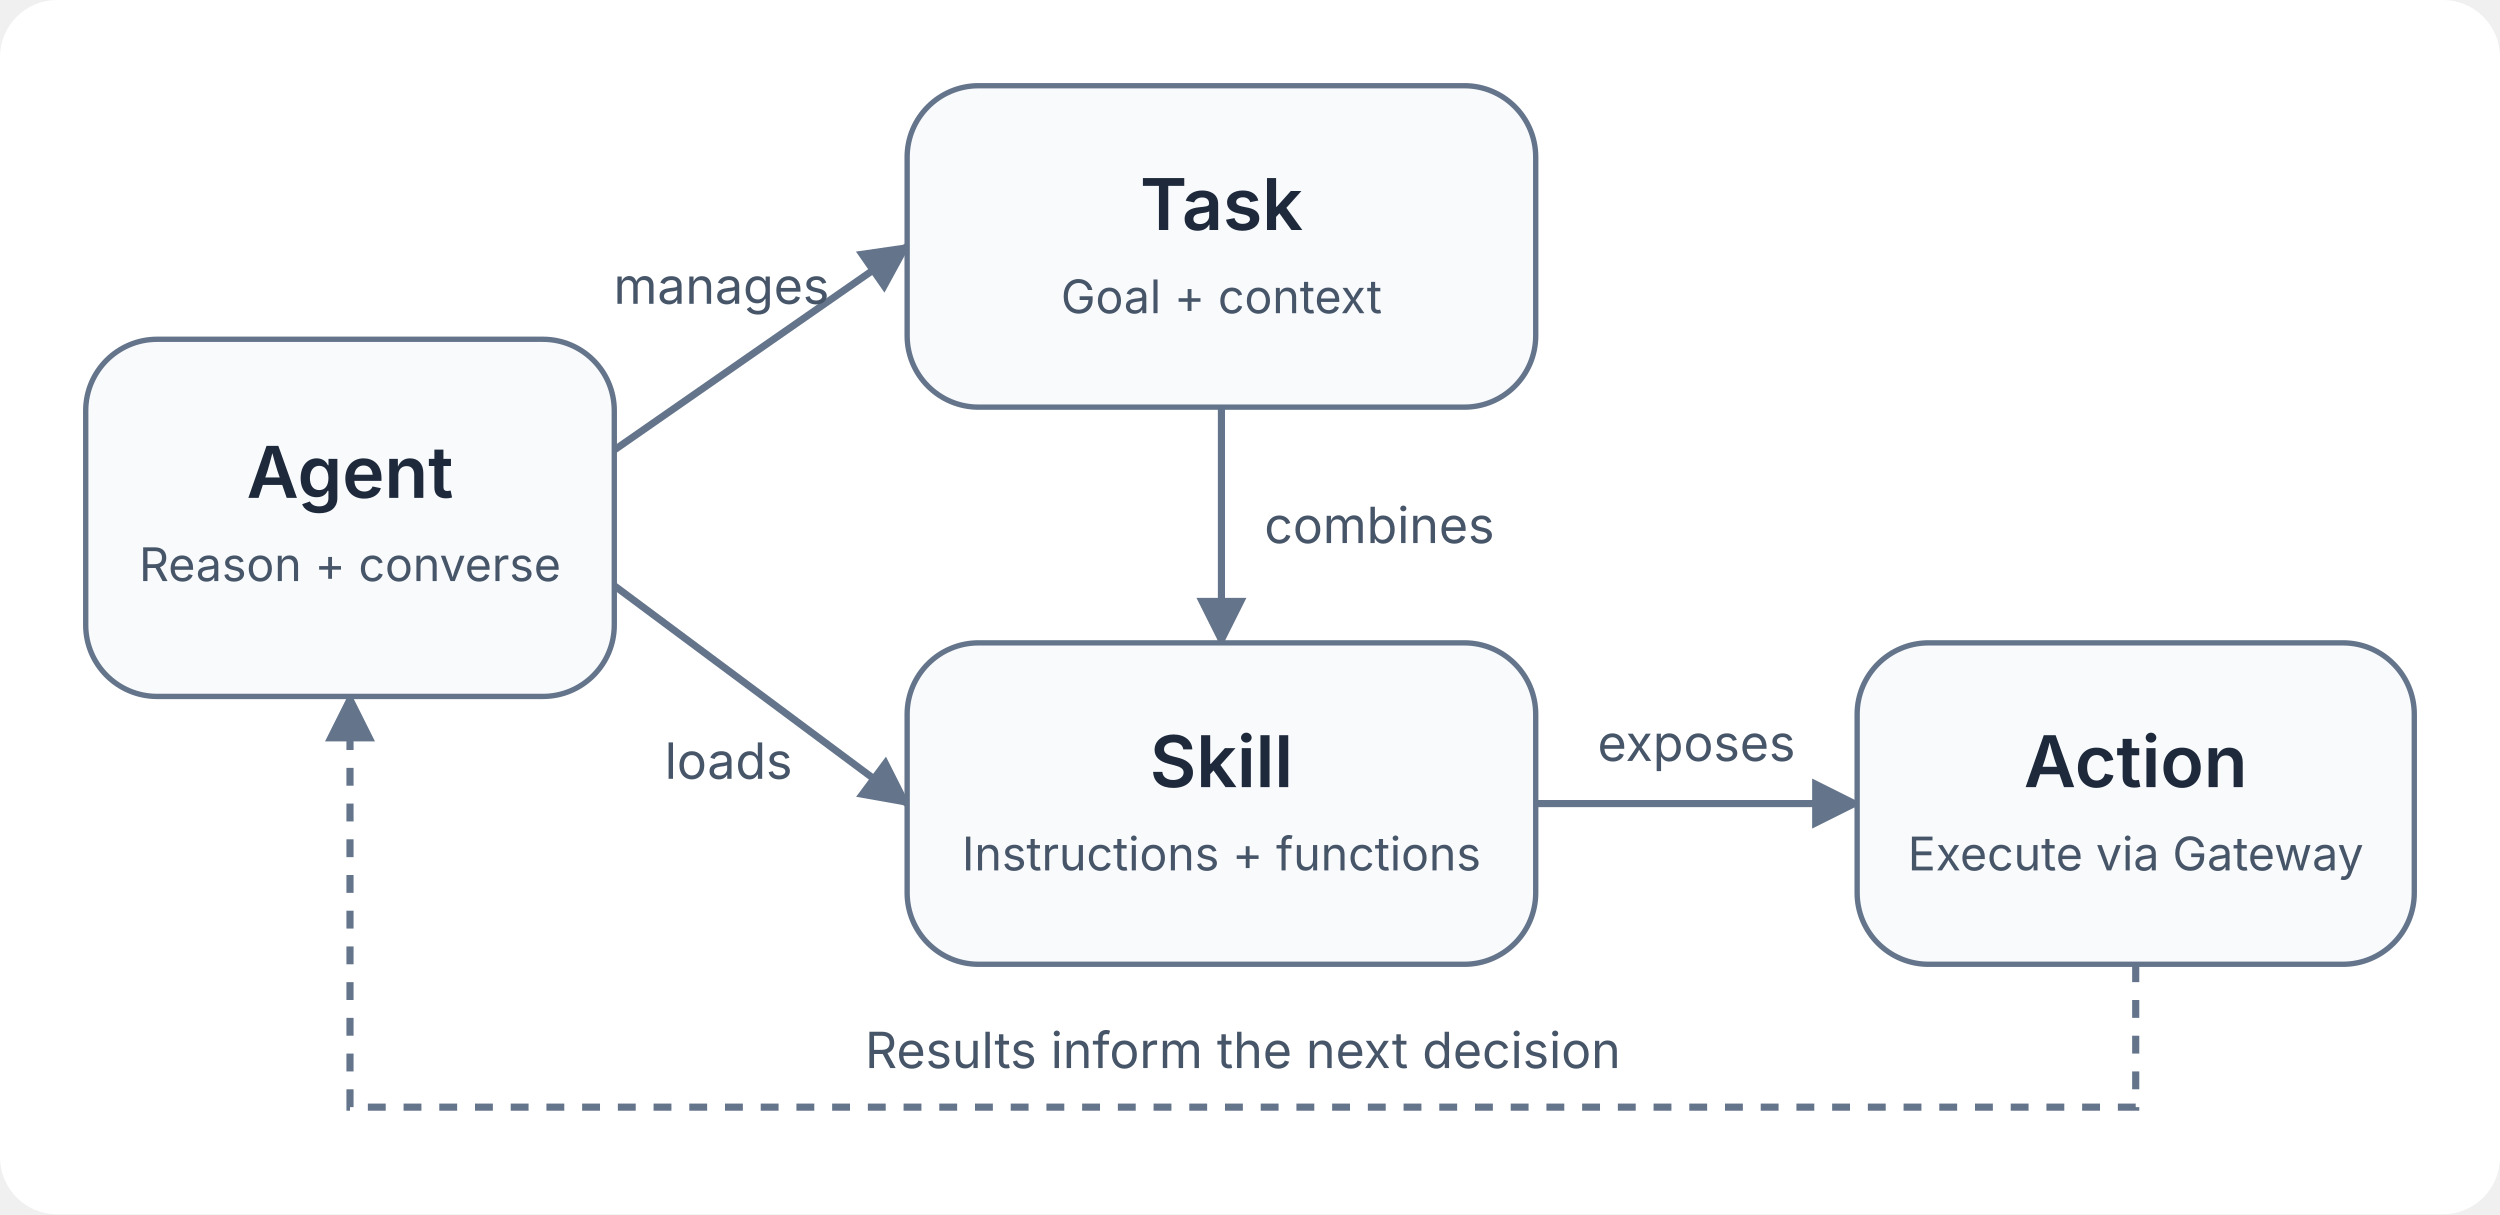
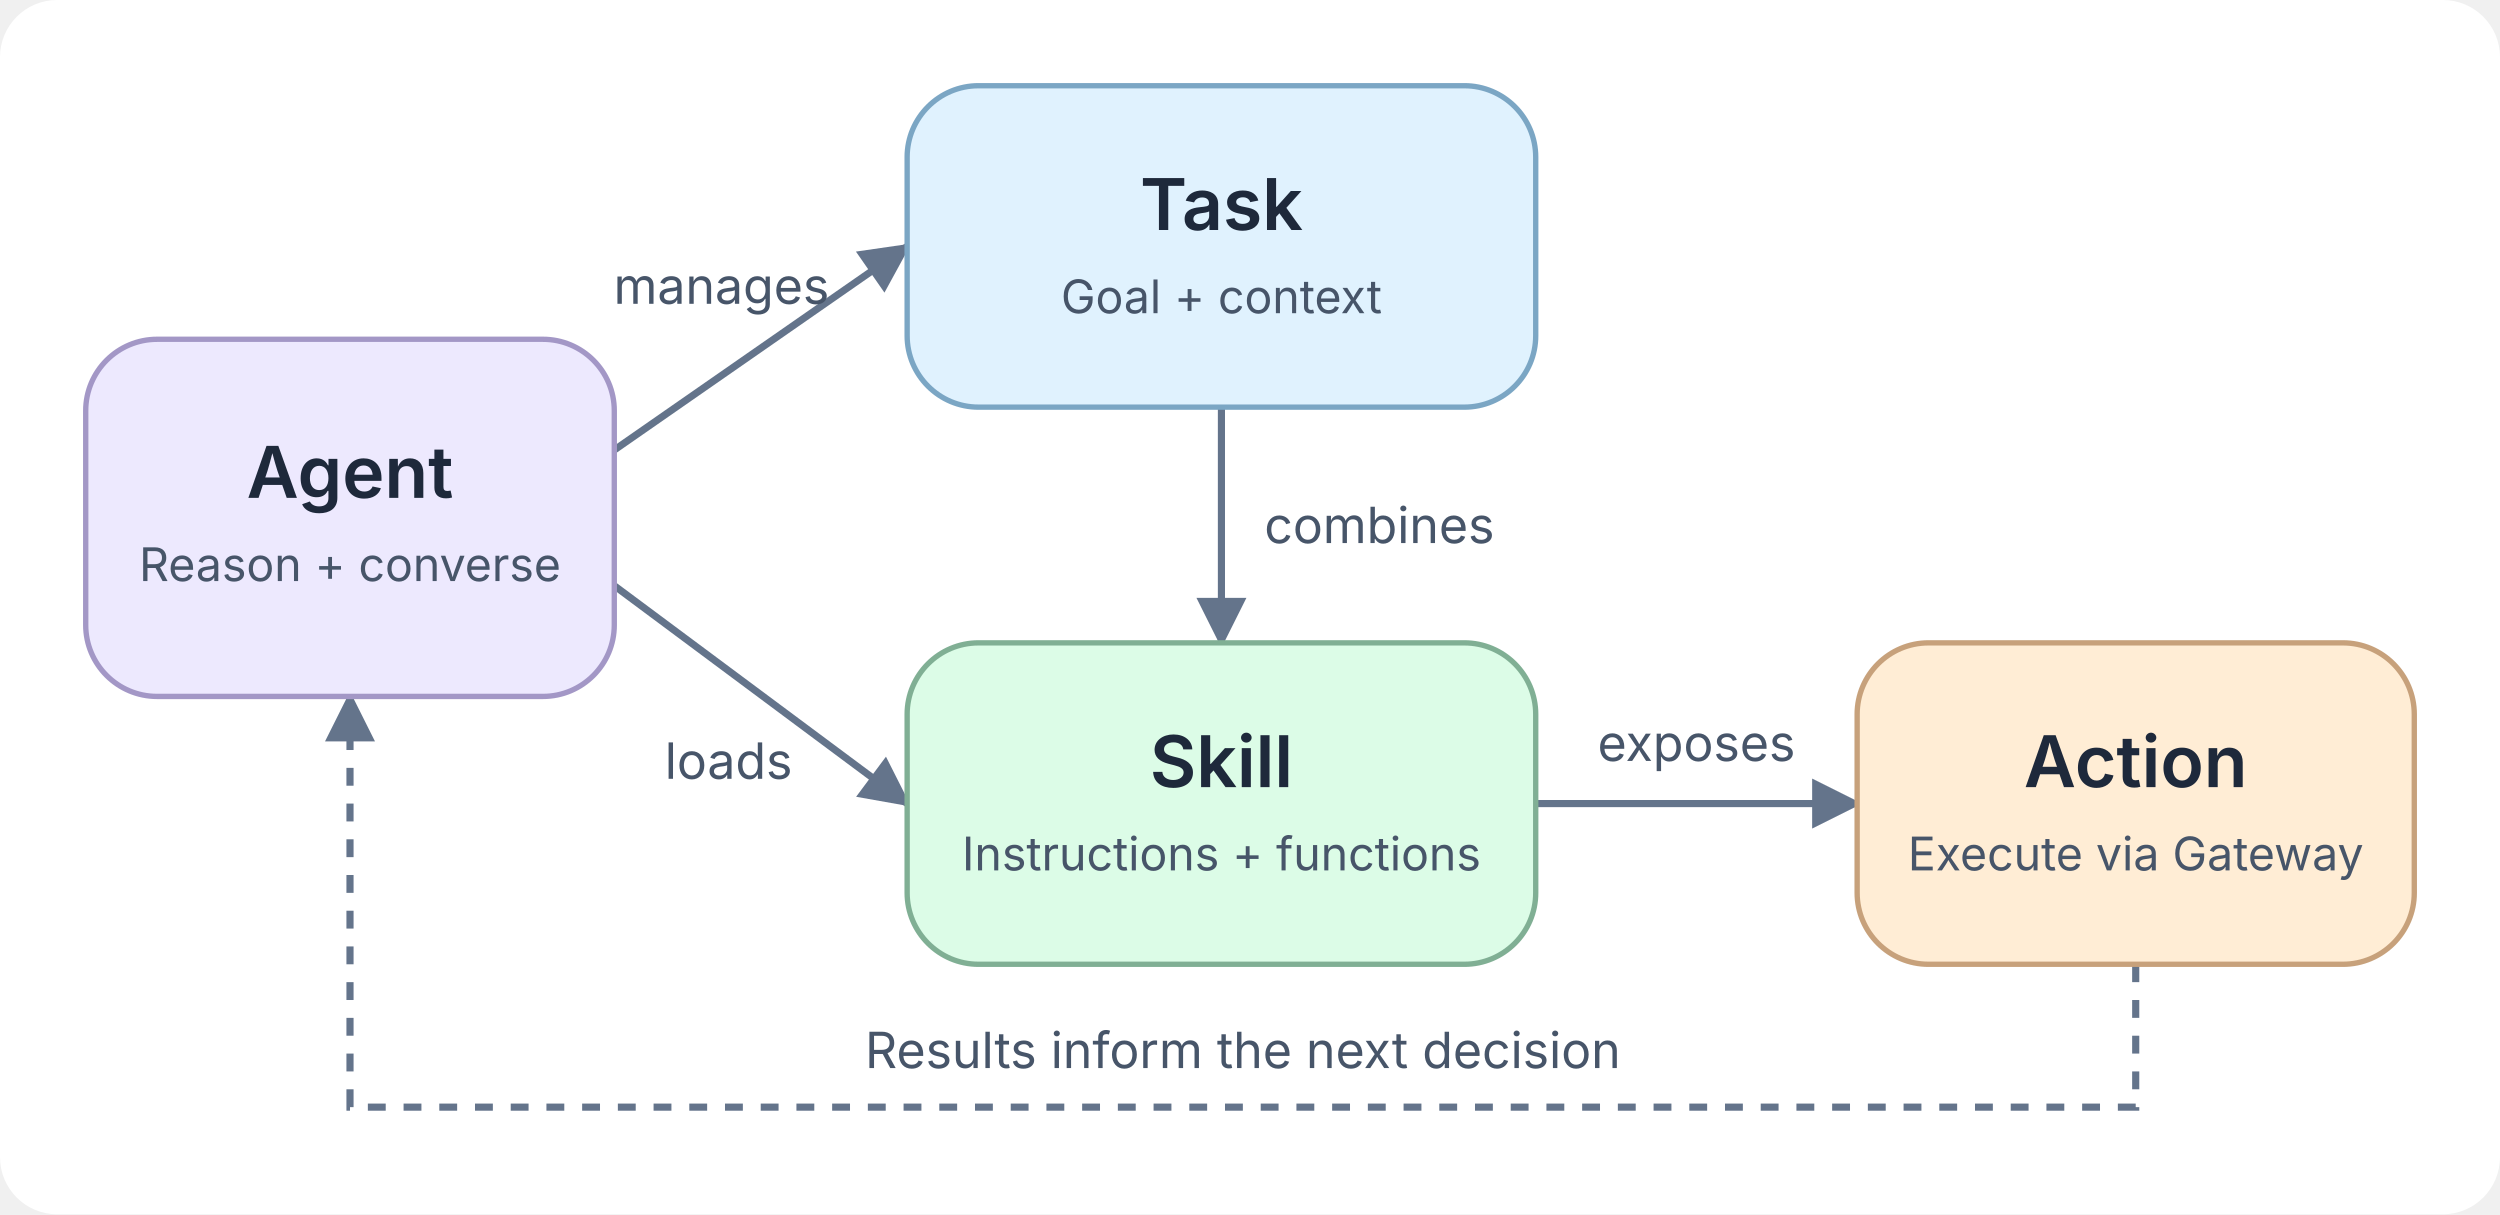
<svg xmlns="http://www.w3.org/2000/svg" width="700" height="340" viewBox="0 0 700 340" role="img" aria-labelledby="title description">
  <defs>
    <marker id="arrow" viewBox="0 0 10 10" refX="9" refY="5" markerWidth="7" markerHeight="7" orient="auto-start-reverse">
      <path d="M 0 0 L 10 5 L 0 10 z" fill="#64748b" />
    </marker>
  </defs>
  <rect width="700" height="340" rx="16" fill="#ffffff" />
  <g fill="none" stroke="#64748b" stroke-width="2" marker-end="url(#arrow)">
    <path d="M 172 126 L 254 69" />
    <path d="M 172 164 L 254 225" />
    <path d="M 342 114 L 342 180" />
    <path d="M 430 225 L 520 225" />
    <path d="M 598 270 V 310 H 98 V 195" stroke-dasharray="5 5" />
  </g>
-   <g fill="#f8fafc" stroke="#64748b" stroke-width="1.5">
-     <rect x="24" y="95" width="148" height="100" rx="20" />
-     <rect x="254" y="24" width="176" height="90" rx="20" />
-     <rect x="254" y="180" width="176" height="90" rx="20" />
-     <rect x="520" y="180" width="156" height="90" rx="20" />
+   <g stroke-width="1.5">
+     <rect x="24" y="95" width="148" height="100" rx="20" fill="#ede9fe" stroke="#a397c6" />
+     <rect x="254" y="24" width="176" height="90" rx="20" fill="#e0f2fe" stroke="#7ba6c4" />
+     <rect x="254" y="180" width="176" height="90" rx="20" fill="#dcfce7" stroke="#80af94" />
+     <rect x="520" y="180" width="156" height="90" rx="20" fill="#ffedd5" stroke="#c7a17b" />
  </g>
  <g font-family="-apple-system, BlinkMacSystemFont, sans-serif" text-anchor="middle" dominant-baseline="middle">
    <g fill="#1e293b" font-size="20" font-weight="600">
      <text x="98" y="132">Agent</text>
      <text x="342" y="57">Task</text>
      <text x="342" y="213">Skill</text>
      <text x="598" y="213">Action</text>
    </g>
    <g fill="#475569" font-size="13">
      <text x="98" y="158">Reason + converse</text>
      <text x="342" y="83">Goal + context</text>
      <text x="342" y="239">Instructions + functions</text>
      <text x="598" y="239">Execute via Gateway</text>
    </g>
    <g fill="#475569" font-size="14">
      <text x="202" y="80">manages</text>
      <text x="204" y="213">loads</text>
      <text x="354" y="147" text-anchor="start">combines</text>
      <text x="475" y="208">exposes</text>
      <text x="348" y="294">Results inform the next decision</text>
    </g>
  </g>
</svg>
